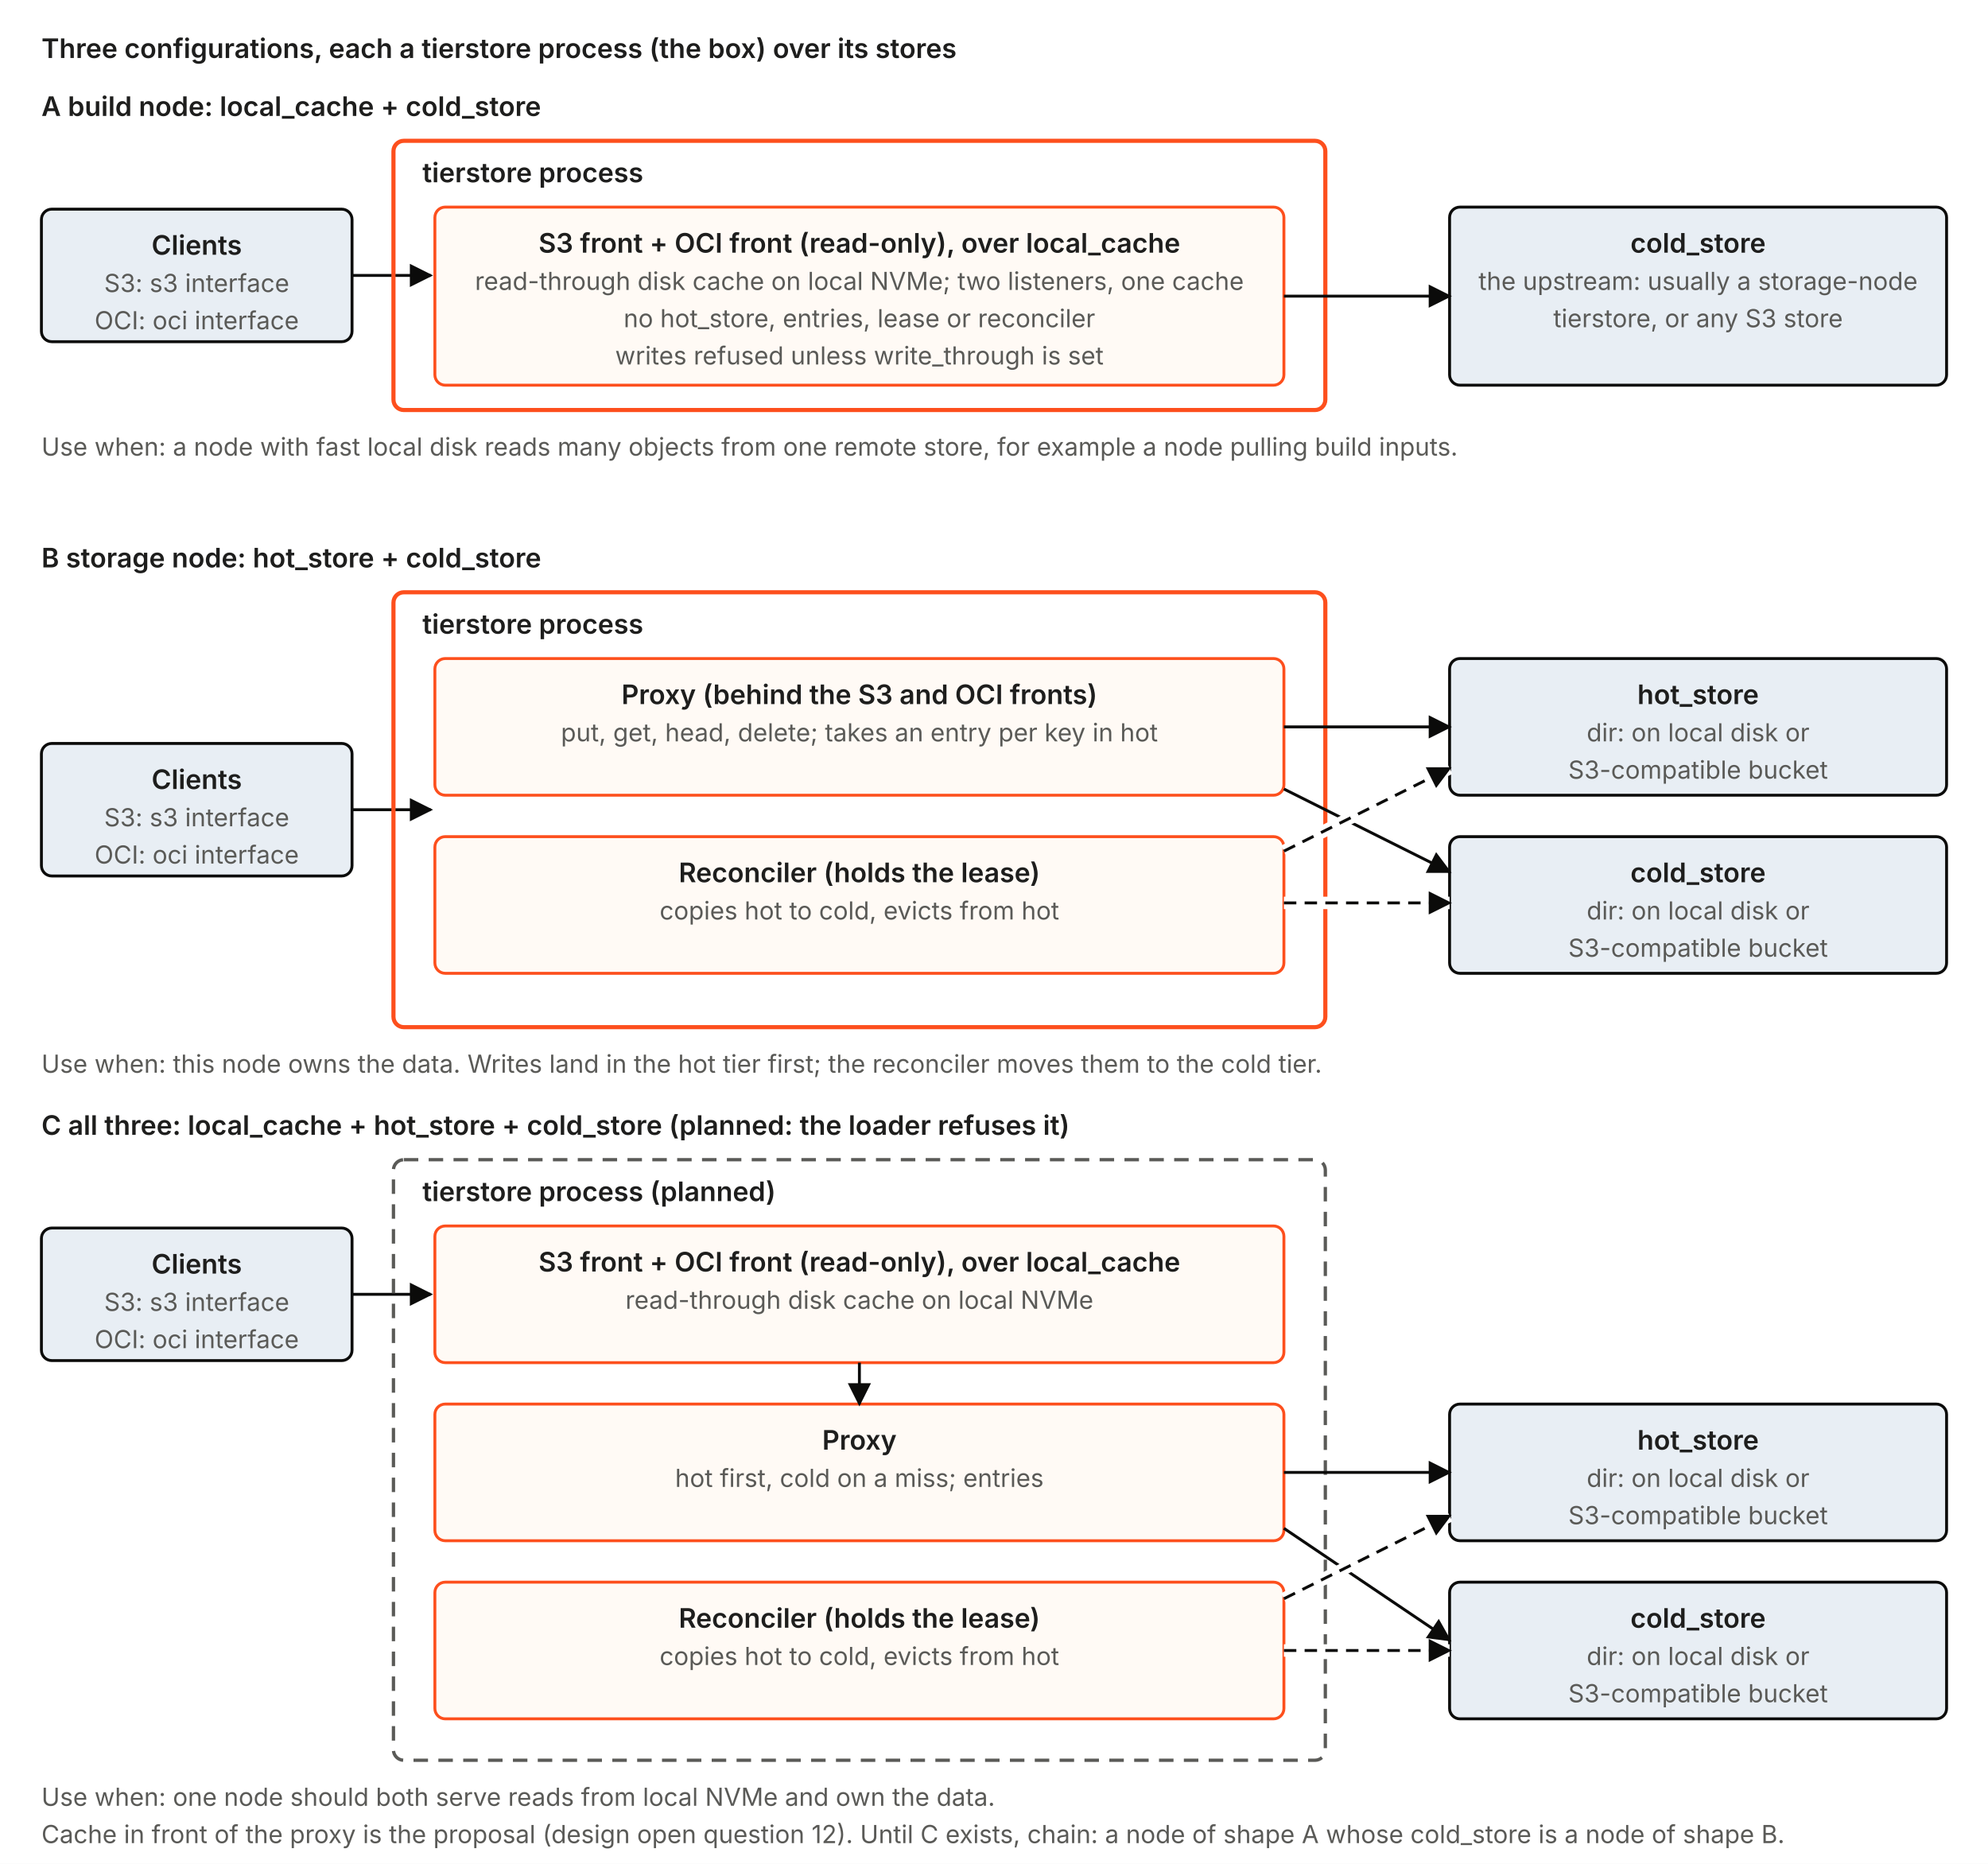
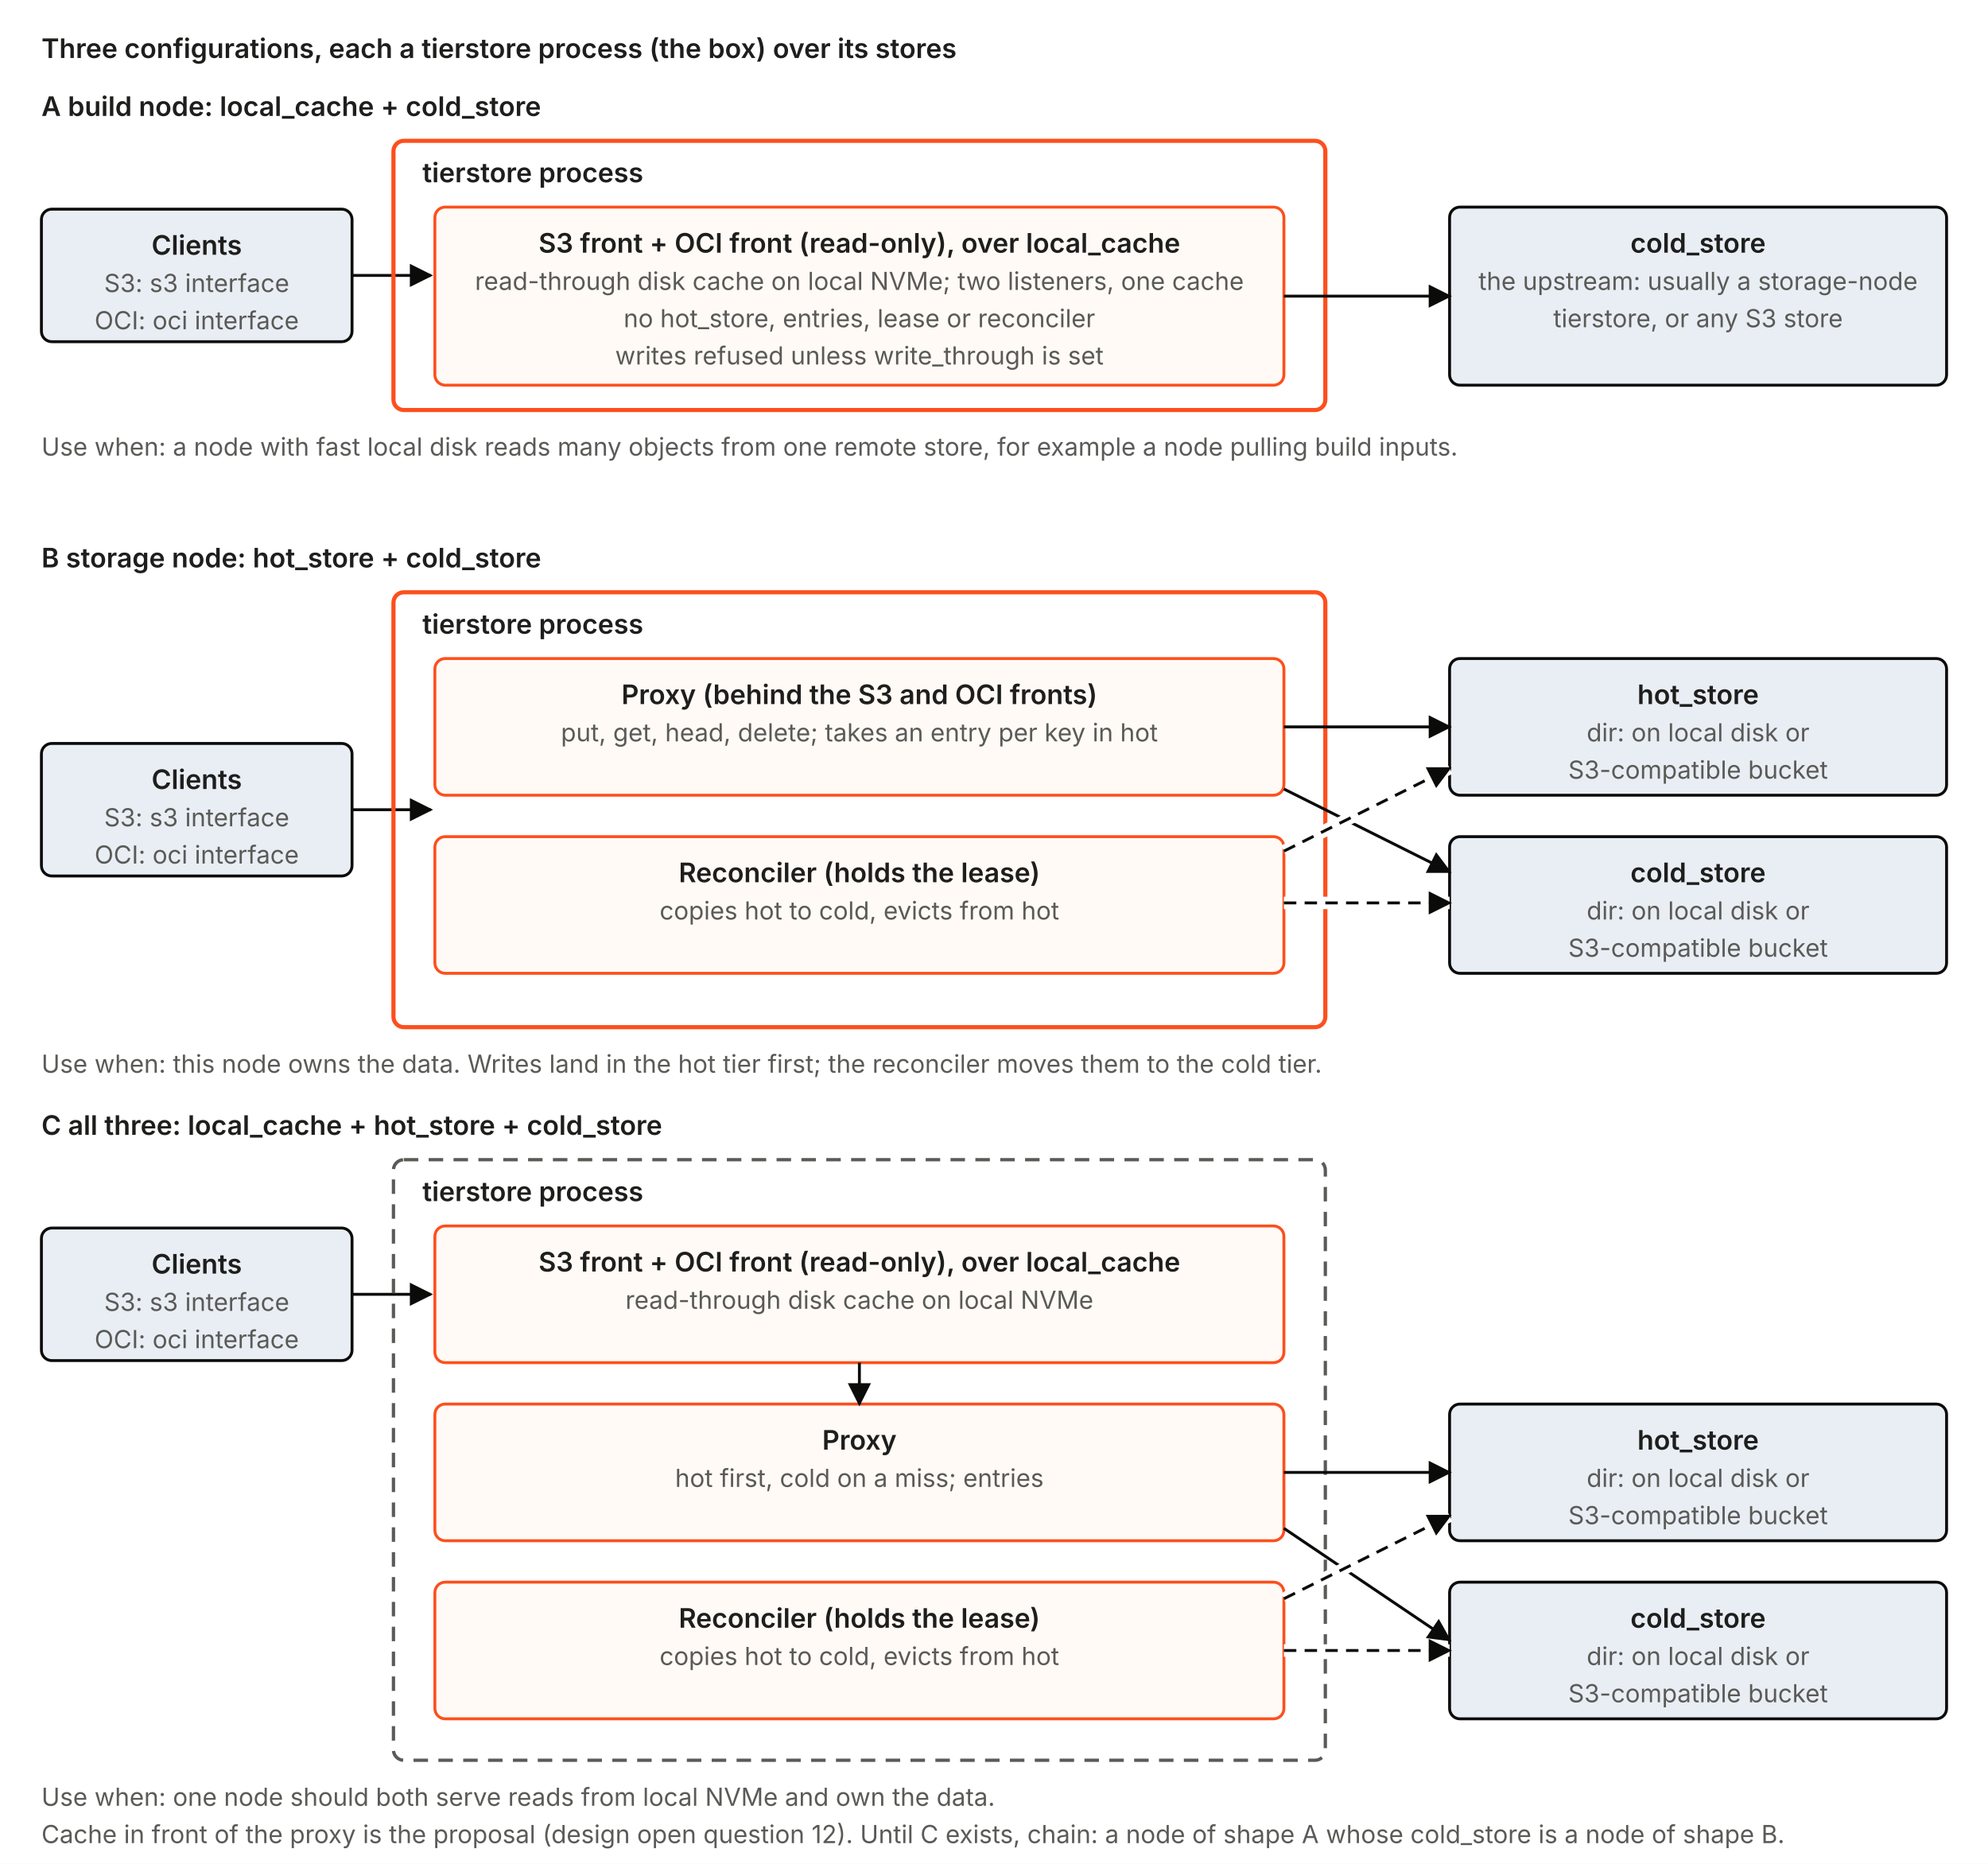
- <svg xmlns="http://www.w3.org/2000/svg" viewBox="0 0 960 900" width="960" height="900" role="img" aria-label="Three configurations of a tierstore process: A local_cache plus cold_store, B hot_store plus cold_store, C all three (planned).">
+ <svg xmlns="http://www.w3.org/2000/svg" viewBox="0 0 960 900" width="960" height="900" role="img" aria-label="Three configurations of a tierstore process: A local_cache plus cold_store, B hot_store plus cold_store, C all three.">
  <defs>
    <marker id="configurations-ak" viewBox="0 0 10 10" refX="9" refY="5" markerWidth="8" markerHeight="8" orient="auto">
      <path d="M0,0 L10,5 L0,10 z" fill="#0B0B0A" />
    </marker>
    <marker id="configurations-ao" viewBox="0 0 10 10" refX="9" refY="5" markerWidth="8" markerHeight="8" orient="auto">
      <path d="M0,0 L10,5 L0,10 z" fill="#FD4F1D" />
    </marker>
  </defs>
  <style>
.box{fill:#FFFFFF;stroke:#0B0B0A;stroke-width:1.4}
.box-b{fill:#E8EEF4;stroke:#0B0B0A;stroke-width:1.4}
.box-o{fill:#FFFAF5;stroke:#FD4F1D;stroke-width:1.4}
.box-t{fill:none;stroke:#FD4F1D;stroke-width:2}
.box-p{fill:none;stroke:#5A5A57;stroke-width:1.6;stroke-dasharray:7 5}
.ln{stroke:#0B0B0A;fill:none;stroke-width:1.4}
.ln-d{stroke:#0B0B0A;fill:none;stroke-width:1.4;stroke-dasharray:6 4}
.ln-o{stroke:#FD4F1D;fill:none;stroke-width:1.6}
text{fill:#1E1E1D;font-family:system-ui,-apple-system,'Segoe UI',sans-serif;font-size:13px}
.b{font-weight:600}
.t-m{fill:#5A5A57;font-size:12px}
.lbl{paint-order:stroke;stroke:#FFFFFF;stroke-width:4px;stroke-linejoin:round}
</style>
  <rect x="0" y="0" width="960" height="900" fill="#FFFFFF" />
  <text x="20" y="28" class="b" font-size="16" text-anchor="start">Three configurations, each a tierstore process (the box) over its stores</text>
  <text x="20" y="56" class="b" font-size="14" text-anchor="start">A   build node: local_cache + cold_store</text>
  <rect x="20" y="101.0" width="150" height="64" rx="5" class="box-b" />
  <text x="95.0" y="123.0" class="b" text-anchor="middle">Clients</text>
  <text x="95.0" y="141.0" class="t-m" text-anchor="middle">S3: s3 interface</text>
  <text x="95.0" y="159.0" class="t-m" text-anchor="middle">OCI: oci interface</text>
  <line x1="170" y1="133.0" x2="208" y2="133.0" class="ln" marker-end="url(#configurations-ak)" />
  <rect x="190" y="68" width="450" height="130" rx="5" class="box-t" />
  <text x="204" y="88" class="b" text-anchor="start">tierstore process</text>
  <rect x="210" y="100" width="410" height="86" rx="5" class="box-o" />
  <text x="415.0" y="122" class="b" text-anchor="middle">S3 front + OCI front (read-only), over local_cache</text>
  <text x="415.0" y="140" class="t-m" text-anchor="middle">read-through disk cache on local NVMe; two listeners, one cache</text>
  <text x="415.0" y="158" class="t-m" text-anchor="middle">no hot_store, entries, lease or reconciler</text>
  <text x="415.0" y="176" class="t-m" text-anchor="middle">writes refused unless write_through is set</text>
  <rect x="700" y="100" width="240" height="86" rx="5" class="box-b" />
  <text x="820.0" y="122" class="b" text-anchor="middle">cold_store</text>
  <text x="820.0" y="140" class="t-m" text-anchor="middle">the upstream: usually a storage-node</text>
  <text x="820.0" y="158" class="t-m" text-anchor="middle">tierstore, or any S3 store</text>
  <line x1="620" y1="143" x2="700" y2="143" class="ln" marker-end="url(#configurations-ak)" />
  <text x="20" y="220" class="t-m" text-anchor="start">Use when: a node with fast local disk reads many objects from one remote store, for example a node pulling build inputs.</text>
  <text x="20" y="274" class="b" font-size="14" text-anchor="start">B   storage node: hot_store + cold_store</text>
  <rect x="20" y="359.0" width="150" height="64" rx="5" class="box-b" />
  <text x="95.0" y="381.0" class="b" text-anchor="middle">Clients</text>
  <text x="95.0" y="399.0" class="t-m" text-anchor="middle">S3: s3 interface</text>
  <text x="95.0" y="417.0" class="t-m" text-anchor="middle">OCI: oci interface</text>
  <line x1="170" y1="391.0" x2="208" y2="391.0" class="ln" marker-end="url(#configurations-ak)" />
  <rect x="190" y="286" width="450" height="210" rx="5" class="box-t" />
  <text x="204" y="306" class="b" text-anchor="start">tierstore process</text>
  <rect x="210" y="318" width="410" height="66" rx="5" class="box-o" />
  <text x="415.0" y="340" class="b" text-anchor="middle">Proxy (behind the S3 and OCI fronts)</text>
  <text x="415.0" y="358" class="t-m" text-anchor="middle">put, get, head, delete; takes an entry per key in hot</text>
  <rect x="210" y="404" width="410" height="66" rx="5" class="box-o" />
  <text x="415.0" y="426" class="b" text-anchor="middle">Reconciler (holds the lease)</text>
  <text x="415.0" y="444" class="t-m" text-anchor="middle">copies hot to cold, evicts from hot</text>
  <rect x="700" y="318" width="240" height="66" rx="5" class="box-b" />
  <text x="820.0" y="340" class="b" text-anchor="middle">hot_store</text>
  <text x="820.0" y="358" class="t-m" text-anchor="middle">dir: on local disk or</text>
  <text x="820.0" y="376" class="t-m" text-anchor="middle">S3-compatible bucket</text>
  <rect x="700" y="404" width="240" height="66" rx="5" class="box-b" />
  <text x="820.0" y="426" class="b" text-anchor="middle">cold_store</text>
  <text x="820.0" y="444" class="t-m" text-anchor="middle">dir: on local disk or</text>
  <text x="820.0" y="462" class="t-m" text-anchor="middle">S3-compatible bucket</text>
  <line x1="620" y1="351" x2="700" y2="351" class="ln" marker-end="url(#configurations-ak)" />
  <line x1="620" y1="381" x2="700" y2="421" class="ln" marker-end="url(#configurations-ak)" />
  <line x1="620" y1="436" x2="700" y2="436" stroke="#FFFFFF" stroke-width="6" />
  <line x1="620" y1="436" x2="700" y2="436" class="ln-d" marker-end="url(#configurations-ak)" />
  <line x1="620" y1="411" x2="700" y2="371" stroke="#FFFFFF" stroke-width="6" />
  <line x1="620" y1="411" x2="700" y2="371" class="ln-d" marker-end="url(#configurations-ak)" />
  <text x="20" y="518" class="t-m" text-anchor="start">Use when: this node owns the data. Writes land in the hot tier first; the reconciler moves them to the cold tier.</text>
-   <text x="20" y="548" class="b" font-size="14" text-anchor="start">C   all three: local_cache + hot_store + cold_store (planned: the loader refuses it)</text>
+   <text x="20" y="548" class="b" font-size="14" text-anchor="start">C   all three: local_cache + hot_store + cold_store</text>
  <rect x="20" y="593" width="150" height="64" rx="5" class="box-b" />
  <text x="95.0" y="615" class="b" text-anchor="middle">Clients</text>
  <text x="95.0" y="633" class="t-m" text-anchor="middle">S3: s3 interface</text>
  <text x="95.0" y="651" class="t-m" text-anchor="middle">OCI: oci interface</text>
  <line x1="170" y1="625" x2="208" y2="625" class="ln" marker-end="url(#configurations-ak)" />
  <rect x="190" y="560" width="450" height="290" rx="5" class="box-p" />
-   <text x="204" y="580" class="b" text-anchor="start">tierstore process (planned)</text>
+   <text x="204" y="580" class="b" text-anchor="start">tierstore process</text>
  <rect x="210" y="592" width="410" height="66" rx="5" class="box-o" />
  <text x="415.0" y="614" class="b" text-anchor="middle">S3 front + OCI front (read-only), over local_cache</text>
  <text x="415.0" y="632" class="t-m" text-anchor="middle">read-through disk cache on local NVMe</text>
  <rect x="210" y="678" width="410" height="66" rx="5" class="box-o" />
  <text x="415.0" y="700" class="b" text-anchor="middle">Proxy</text>
  <text x="415.0" y="718" class="t-m" text-anchor="middle">hot first, cold on a miss; entries</text>
  <rect x="210" y="764" width="410" height="66" rx="5" class="box-o" />
  <text x="415.0" y="786" class="b" text-anchor="middle">Reconciler (holds the lease)</text>
  <text x="415.0" y="804" class="t-m" text-anchor="middle">copies hot to cold, evicts from hot</text>
  <line x1="415" y1="658" x2="415" y2="678" class="ln" marker-end="url(#configurations-ak)" />
  <rect x="700" y="678" width="240" height="66" rx="5" class="box-b" />
  <text x="820.0" y="700" class="b" text-anchor="middle">hot_store</text>
  <text x="820.0" y="718" class="t-m" text-anchor="middle">dir: on local disk or</text>
  <text x="820.0" y="736" class="t-m" text-anchor="middle">S3-compatible bucket</text>
  <rect x="700" y="764" width="240" height="66" rx="5" class="box-b" />
  <text x="820.0" y="786" class="b" text-anchor="middle">cold_store</text>
  <text x="820.0" y="804" class="t-m" text-anchor="middle">dir: on local disk or</text>
  <text x="820.0" y="822" class="t-m" text-anchor="middle">S3-compatible bucket</text>
  <line x1="620" y1="711" x2="700" y2="711" class="ln" marker-end="url(#configurations-ak)" />
  <line x1="620" y1="738" x2="700" y2="792" class="ln" marker-end="url(#configurations-ak)" />
  <line x1="620" y1="797" x2="700" y2="797" stroke="#FFFFFF" stroke-width="6" />
  <line x1="620" y1="797" x2="700" y2="797" class="ln-d" marker-end="url(#configurations-ak)" />
  <line x1="620" y1="772" x2="700" y2="732" stroke="#FFFFFF" stroke-width="6" />
  <line x1="620" y1="772" x2="700" y2="732" class="ln-d" marker-end="url(#configurations-ak)" />
  <text x="20" y="872" class="t-m" text-anchor="start">Use when: one node should both serve reads from local NVMe and own the data.</text>
  <text x="20" y="890" class="t-m" text-anchor="start">Cache in front of the proxy is the proposal (design open question 12). Until C exists, chain: a node of shape A whose cold_store is a node of shape B.</text>
</svg>
